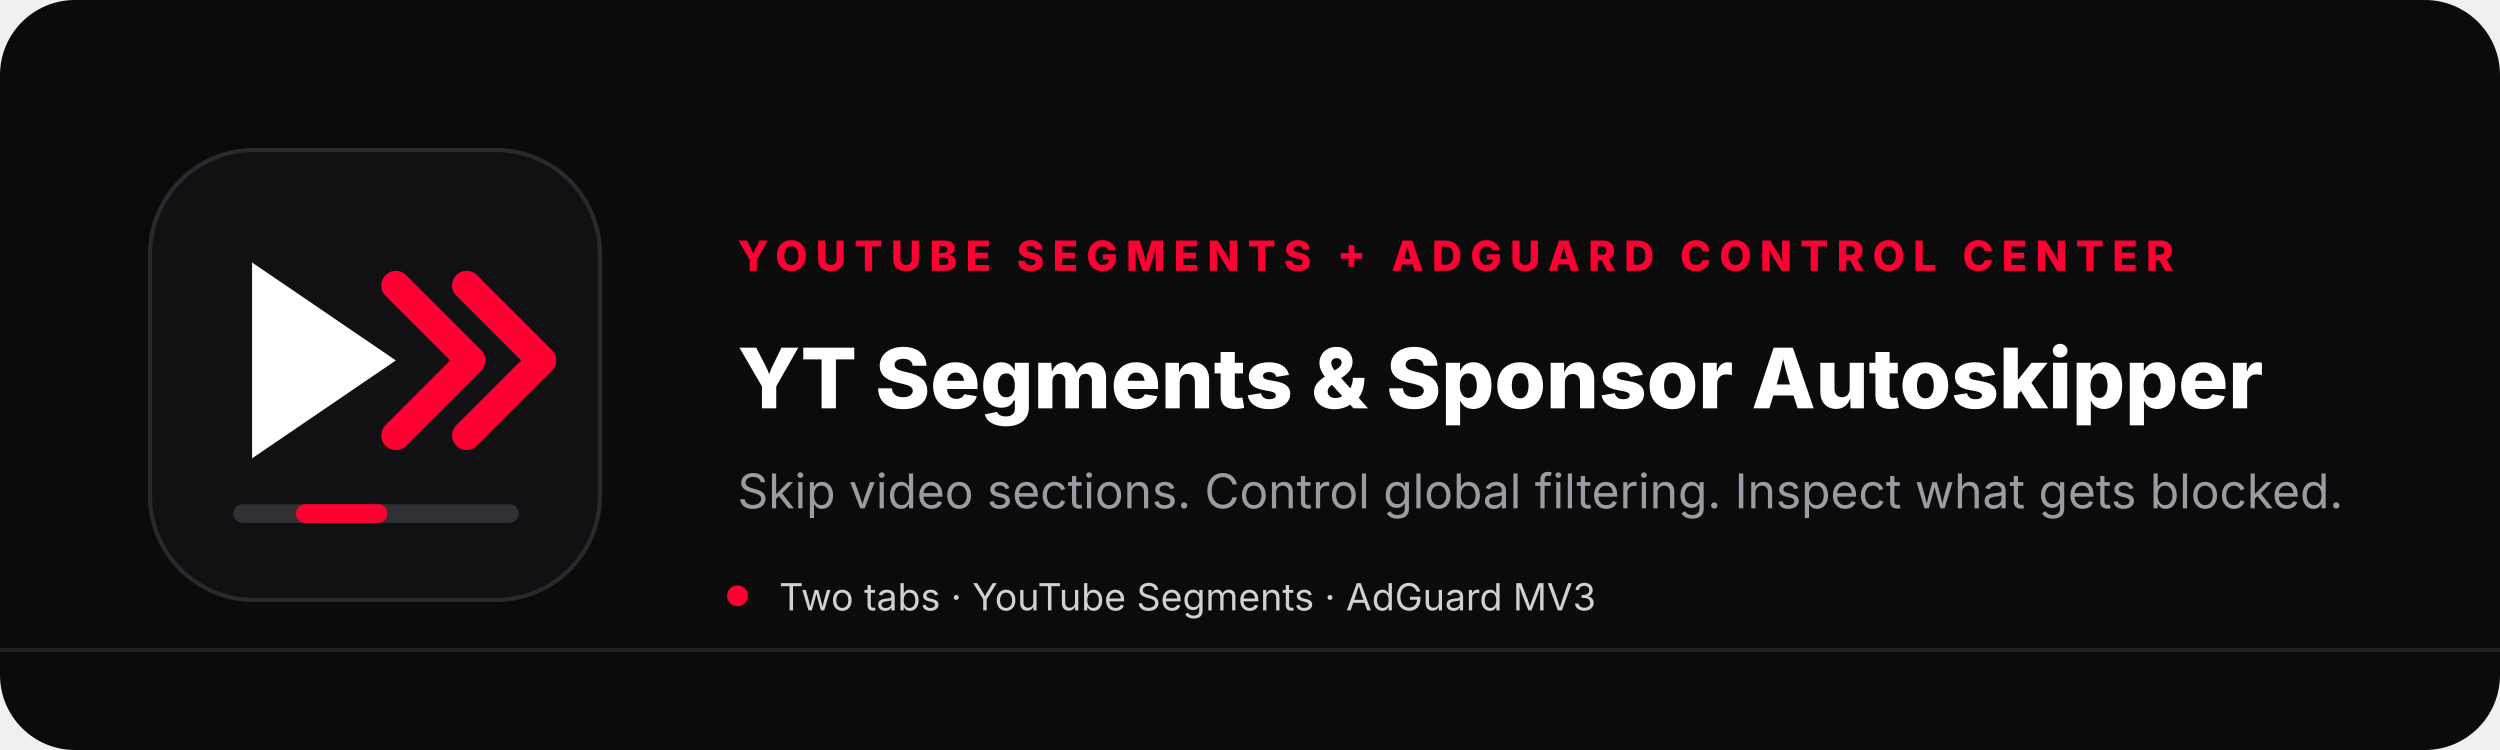
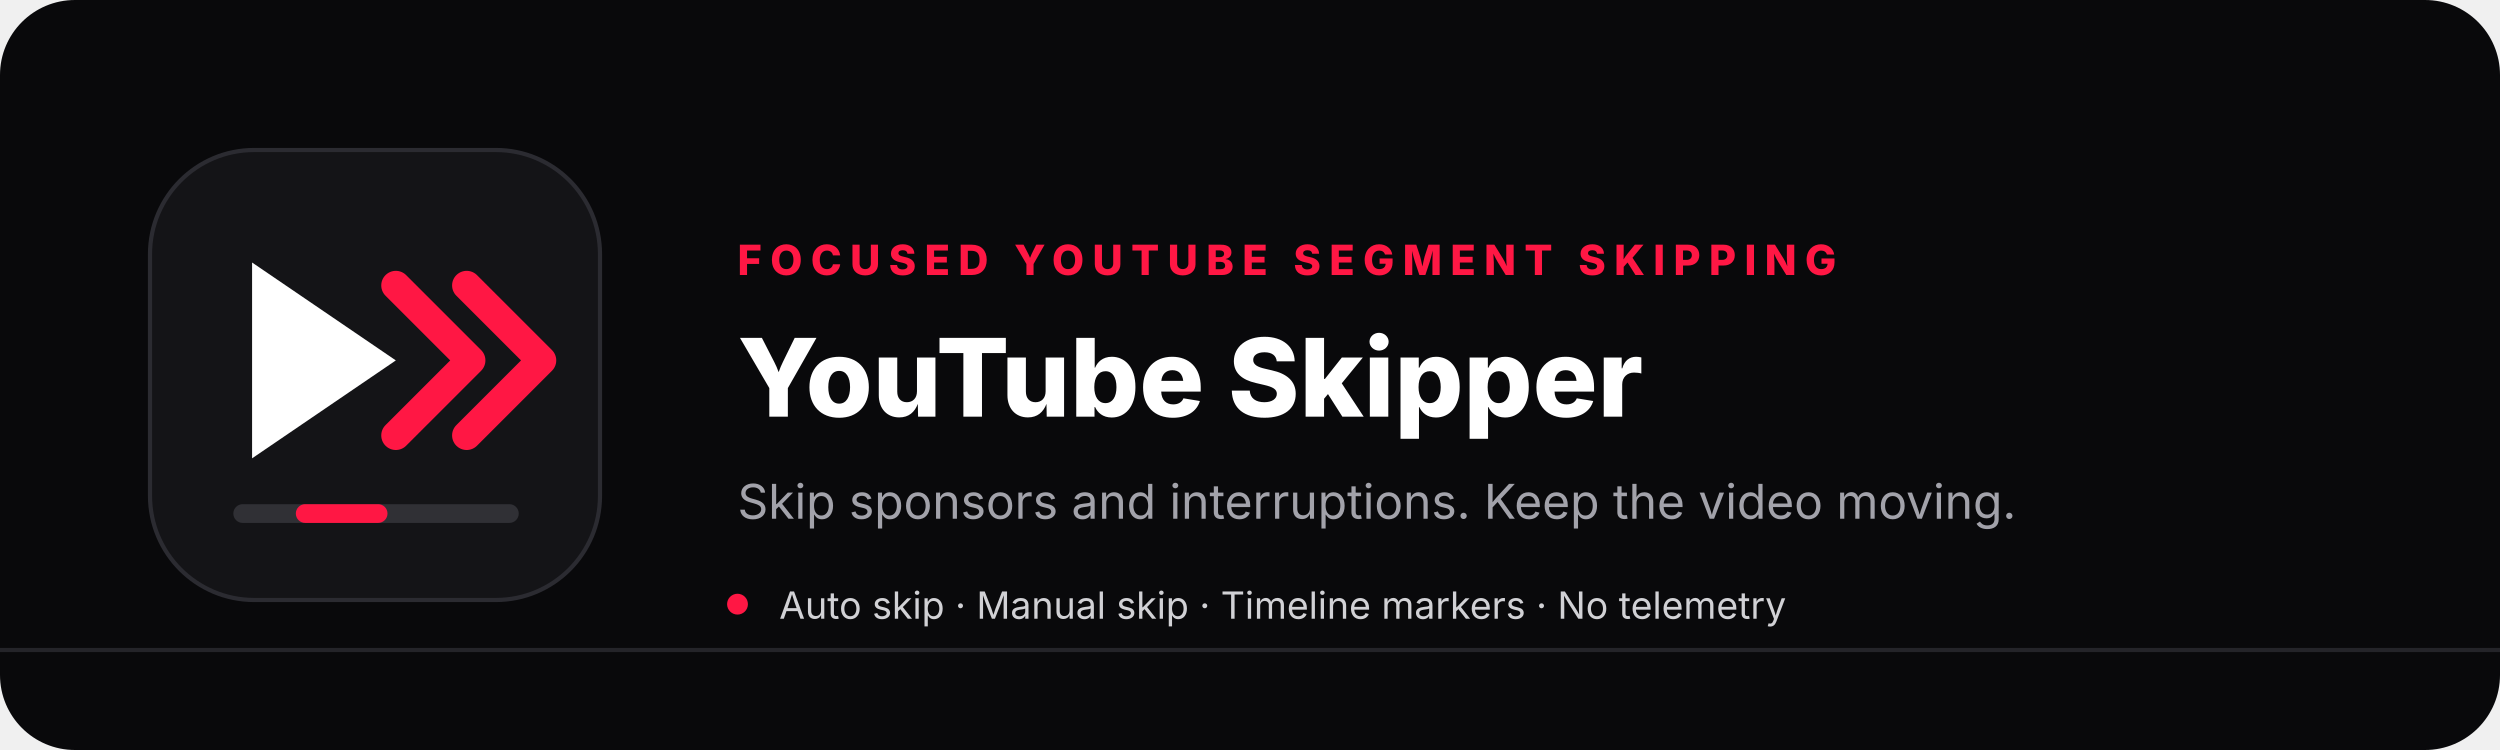
<svg xmlns="http://www.w3.org/2000/svg" viewBox="0 0 1200 360">
-   <rect width="1200" height="360" rx="36" fill="#0b0b0c" />
-   <path d="M0 312H1200" stroke="#202024" stroke-width="2" />
-   <rect x="72" y="72" width="216" height="216" rx="50" fill="#111114" stroke="#29292e" stroke-width="2" />
+   <rect width="1200" height="360" rx="36" fill="#09090b" />
+   <path d="M0 312H1200" stroke="#242429" stroke-width="2" />
+   <rect x="72" y="72" width="216" height="216" rx="50" fill="#141417" stroke="#2b2b31" stroke-width="2" />
  <path d="M121 126V220L190 173Z" fill="#fff" />
-   <path d="M190 137 226 173 190 209M224 137 260 173 224 209" fill="none" stroke="#ff0033" stroke-width="14" stroke-linecap="round" stroke-linejoin="round" />
+   <path d="M190 137 226 173 190 209M224 137 260 173 224 209" fill="none" stroke="#ff1744" stroke-width="14" stroke-linecap="round" stroke-linejoin="round" />
  <rect x="112" y="242" width="137" height="9" rx="4.5" fill="#303035" />
-   <rect x="142" y="242" width="44" height="9" rx="4.5" fill="#ff0033" />
-   <text x="354" y="130" fill="#ff0033" font-family="Inter,Segoe UI,Arial,sans-serif" font-size="20" font-weight="800" letter-spacing="4">YOUTUBE SEGMENTS + ADGUARD CONTROL CENTER</text>
-   <text x="354" y="196" fill="#fff" font-family="Inter,Segoe UI,Arial,sans-serif" font-size="40" font-weight="800">YT Segments &amp; Sponsor Autoskipper</text>
-   <text x="354" y="244" fill="#9b9ba3" font-family="Inter,Segoe UI,Arial,sans-serif" font-size="23">Skip video sections. Control global filtering. Inspect what gets blocked.</text>
-   <circle cx="354" cy="286" r="5" fill="#ff0033" />
-   <text x="374" y="293" fill="#d1d1d5" font-family="Inter,Segoe UI,Arial,sans-serif" font-size="18">Two tabs · YouTube Segments · AdGuard MV3</text>
+   <rect x="142" y="242" width="44" height="9" rx="4.5" fill="#ff1744" />
+   <text x="354" y="132" fill="#ff1744" font-family="Inter,Segoe UI,Arial,sans-serif" font-size="20" font-weight="800" letter-spacing="4">FOCUSED YOUTUBE SEGMENT SKIPPING</text>
+   <text x="354" y="200" fill="#fff" font-family="Inter,Segoe UI,Arial,sans-serif" font-size="52" font-weight="800">YouTube Skipper</text>
+   <text x="354" y="249" fill="#a2a2aa" font-family="Inter,Segoe UI,Arial,sans-serif" font-size="23">Skip sponsors and interruptions. Keep the video moving.</text>
+   <circle cx="354" cy="290" r="5" fill="#ff1744" />
+   <text x="374" y="297" fill="#d1d1d5" font-family="Inter,Segoe UI,Arial,sans-serif" font-size="18">Auto skip · Manual skip · Timeline markers · No telemetry</text>
</svg>
